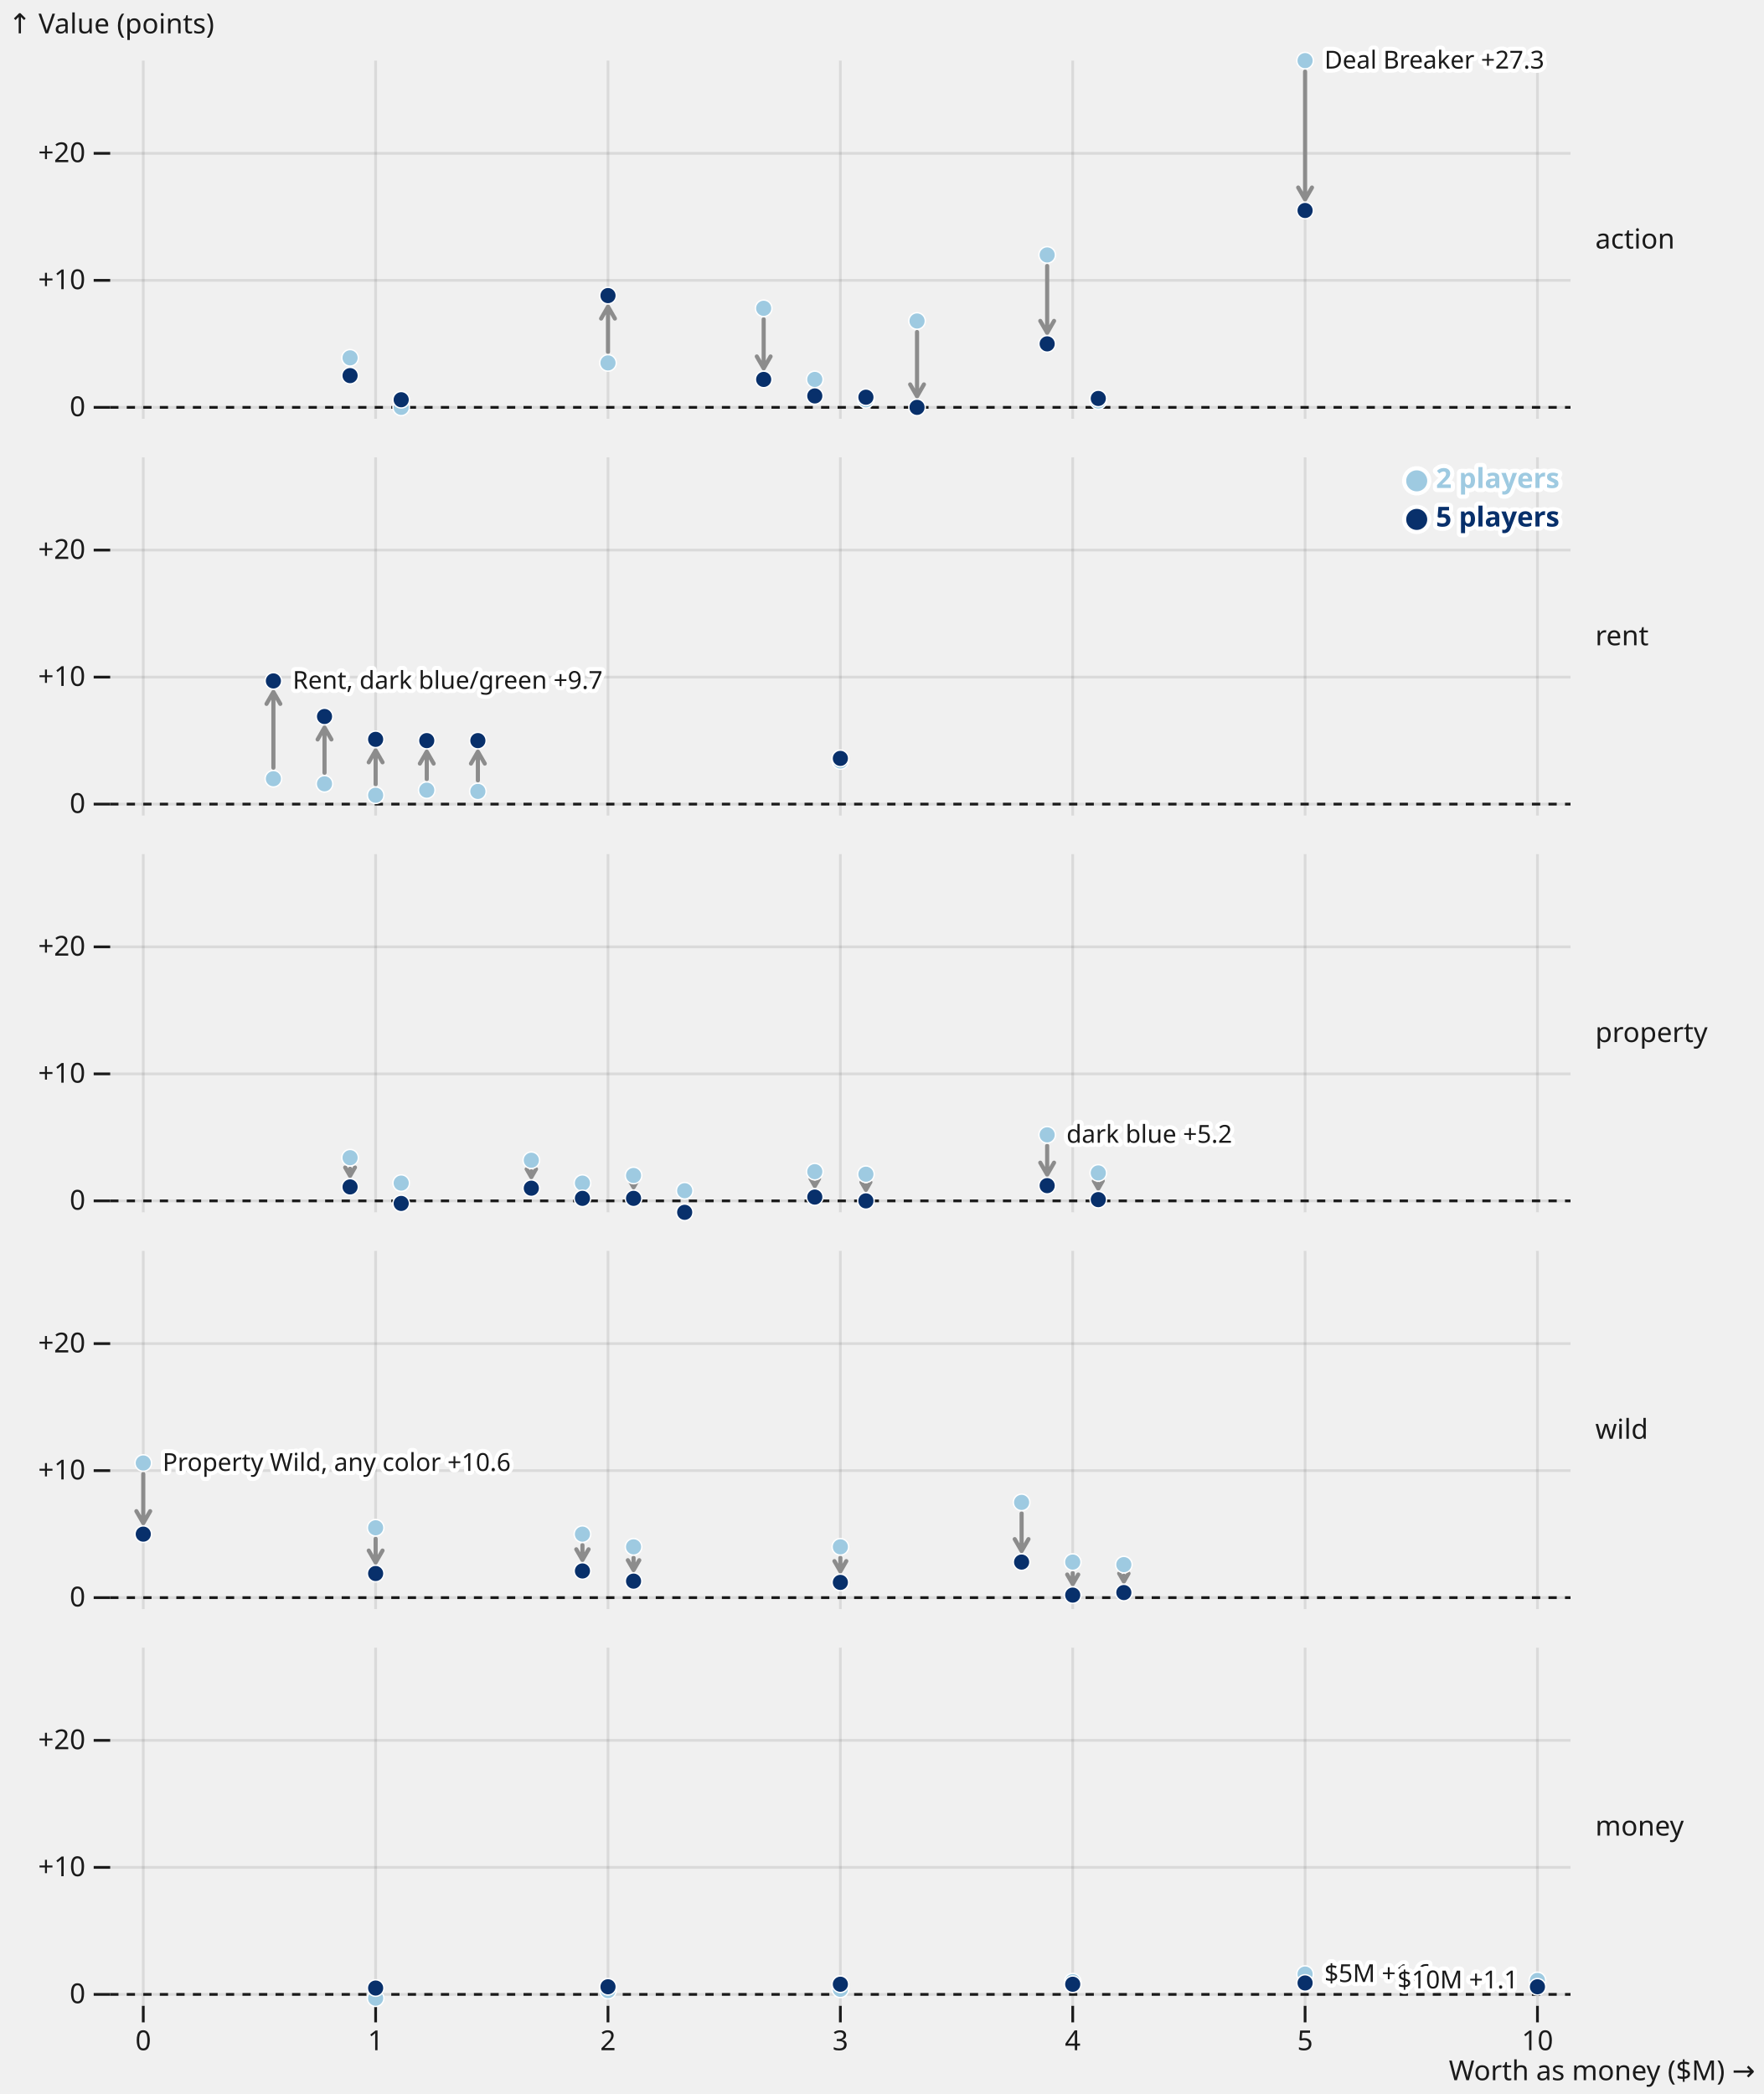
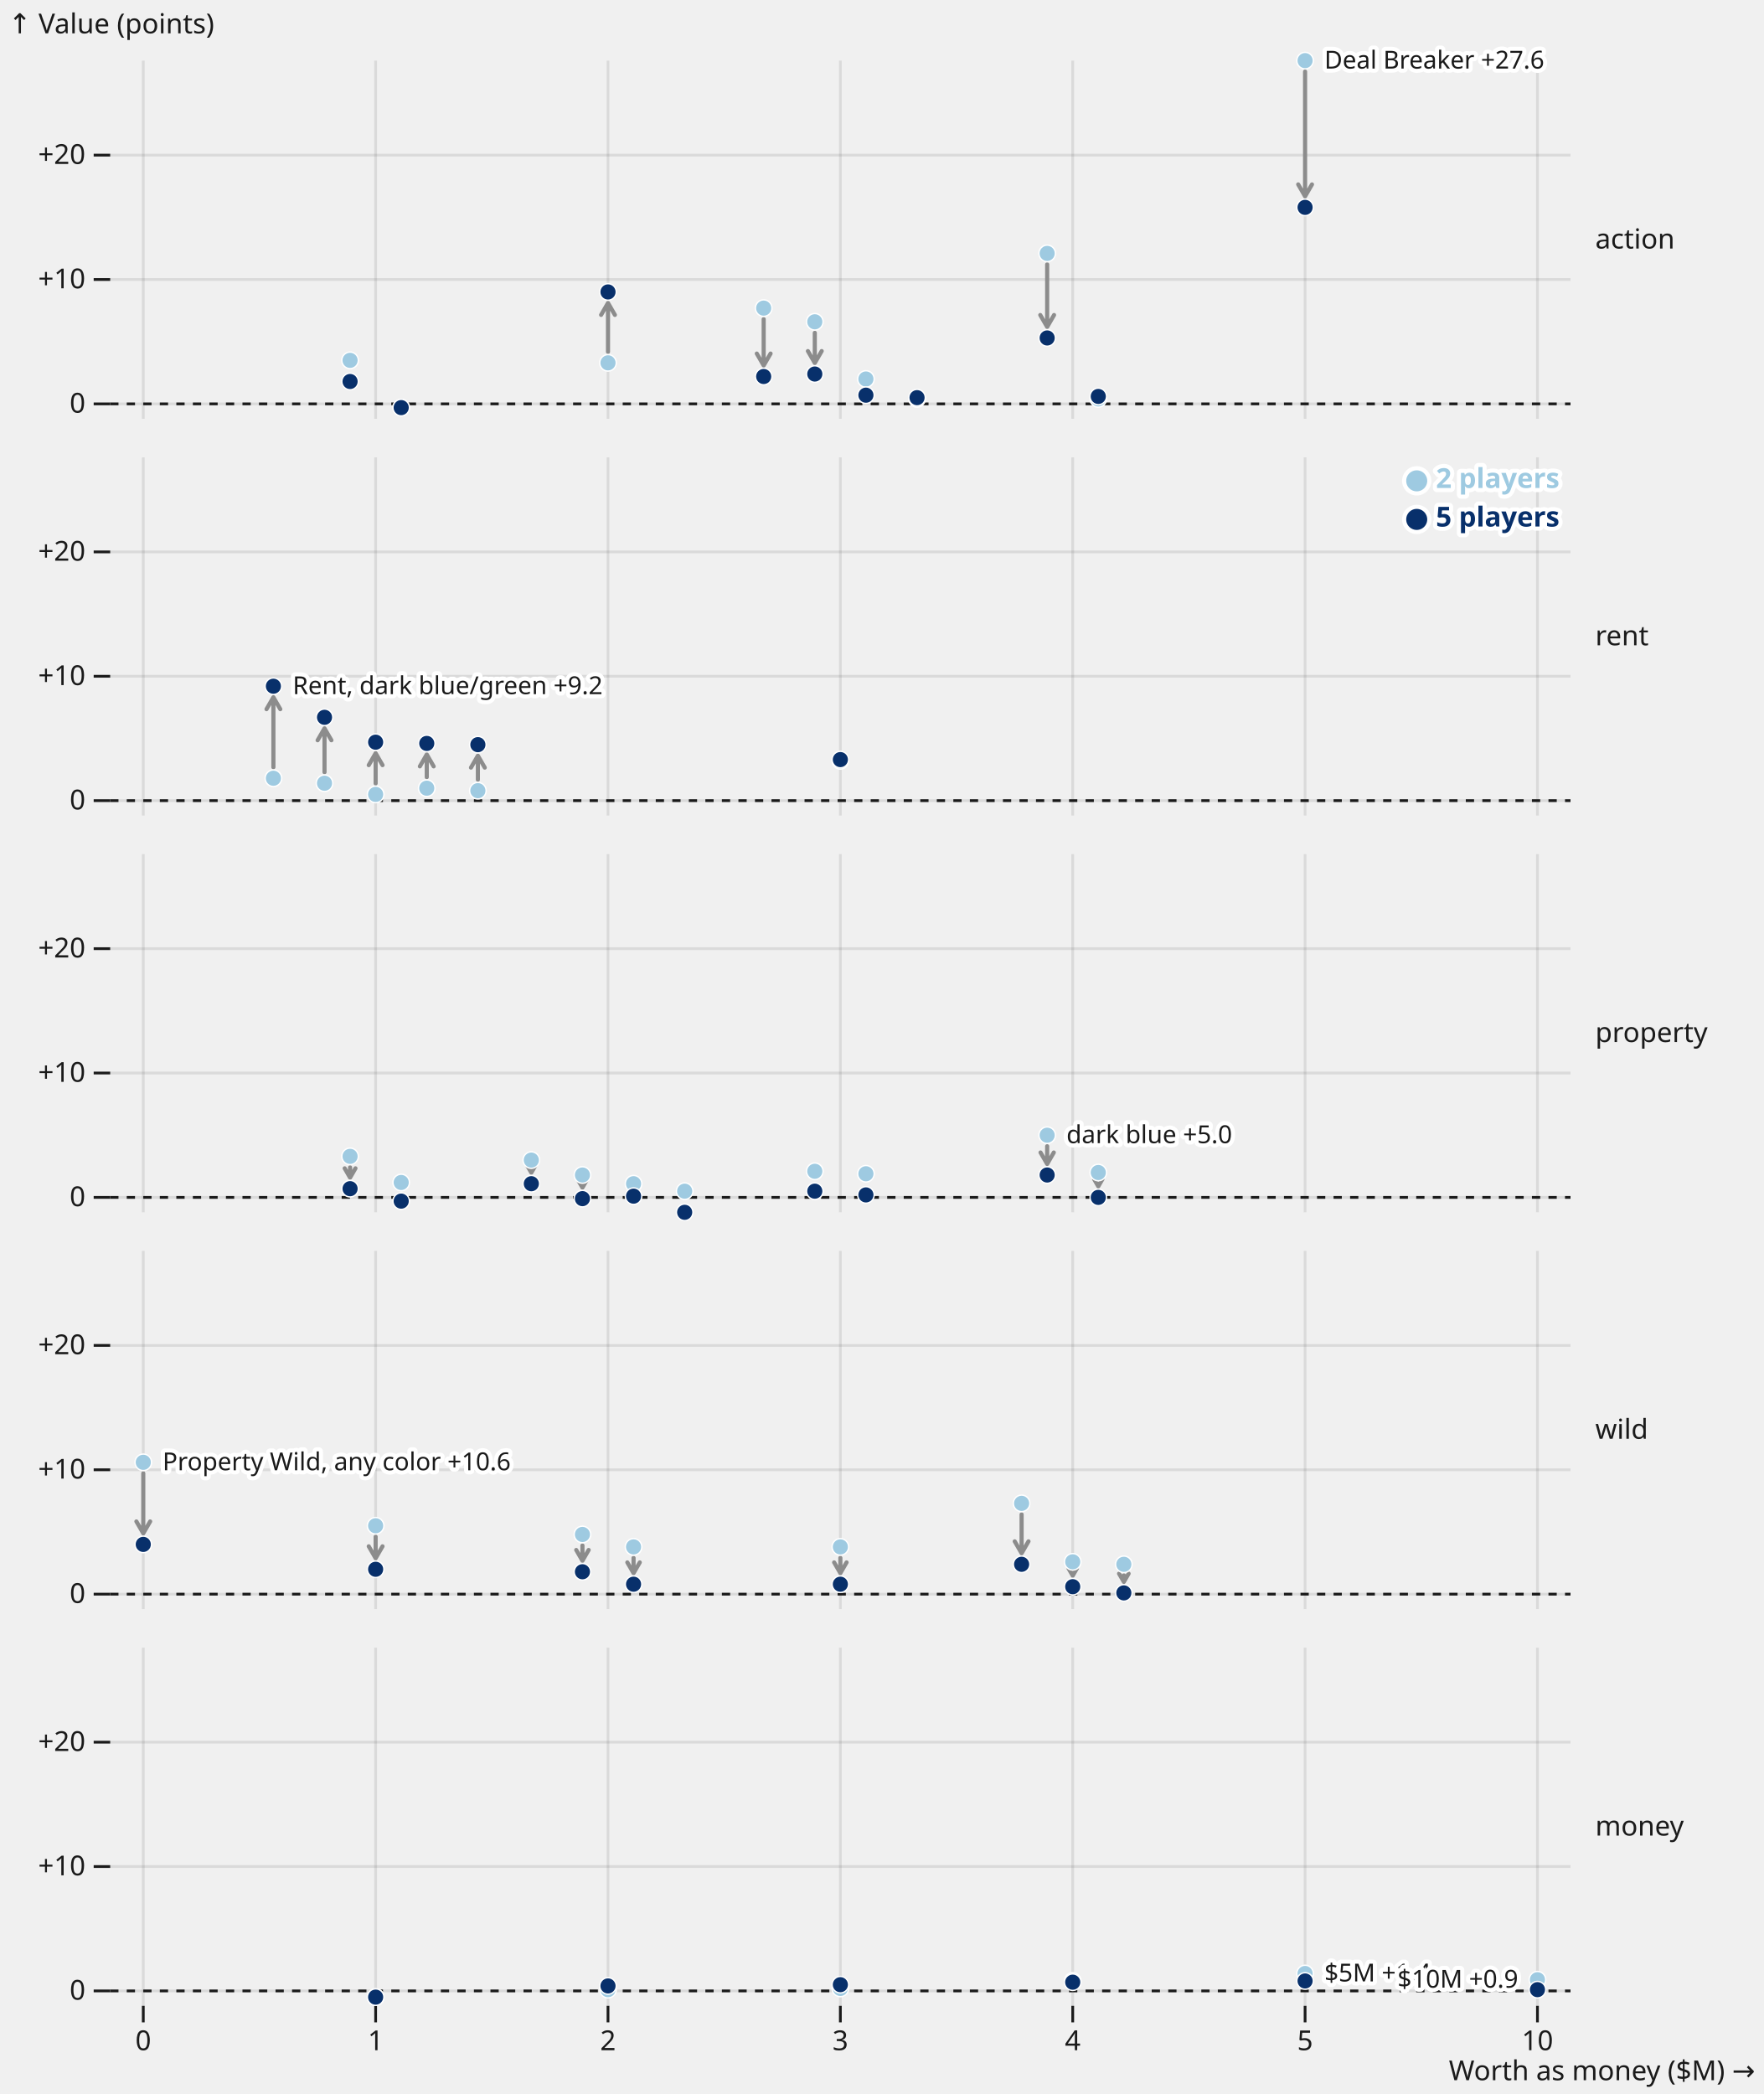
<svg xmlns="http://www.w3.org/2000/svg" class="plot-d6a7b5" fill="currentColor" font-family="system-ui, sans-serif" font-size="10" text-anchor="middle" width="640" height="760" viewBox="0 0 640 760" style="background: rgb(255, 255, 255); color: rgb(26, 26, 26);">
  <style>@media (prefers-color-scheme: dark) { :root { filter: invert(1) hue-rotate(180deg); background: none !important } }</style>
  <style>:where(.plot-d6a7b5) {
  --plot-background: white;
  display: block;
  height: auto;
  height: intrinsic;
  max-width: 100%;
}
:where(.plot-d6a7b5 text),
:where(.plot-d6a7b5 tspan) {
  white-space: pre;
}</style>
  <g aria-label="fy-axis tick label" transform="translate(9,0)">
    <g text-anchor="start" transform="translate(0,2)">
      <text y="0.32em" transform="translate(570,85)">action</text>
    </g>
    <g text-anchor="start" transform="translate(0,146)">
      <text y="0.32em" transform="translate(570,85)">rent</text>
    </g>
    <g text-anchor="start" transform="translate(0,290)">
      <text y="0.32em" transform="translate(570,85)">property</text>
    </g>
    <g text-anchor="start" transform="translate(0,434)">
      <text y="0.32em" transform="translate(570,85)">wild</text>
    </g>
    <g text-anchor="start" transform="translate(0,578)">
      <text y="0.32em" transform="translate(570,85)">money</text>
    </g>
  </g>
  <g aria-label="y-grid" aria-hidden="true">
    <g stroke="currentColor" stroke-opacity="0.1" transform="translate(0,2)">
-       <line x1="40" x2="570" y1="145.851" y2="145.851" />
-       <line x1="40" x2="570" y1="99.752" y2="99.752" />
-       <line x1="40" x2="570" y1="53.652" y2="53.652" />
+       <line x1="40" x2="570" y1="144.583" y2="144.583" />
+       <line x1="40" x2="570" y1="99.444" y2="99.444" />
+       <line x1="40" x2="570" y1="54.306" y2="54.306" />
    </g>
    <g stroke="currentColor" stroke-opacity="0.1" transform="translate(0,146)">
-       <line x1="40" x2="570" y1="145.851" y2="145.851" />
-       <line x1="40" x2="570" y1="99.752" y2="99.752" />
-       <line x1="40" x2="570" y1="53.652" y2="53.652" />
+       <line x1="40" x2="570" y1="144.583" y2="144.583" />
+       <line x1="40" x2="570" y1="99.444" y2="99.444" />
+       <line x1="40" x2="570" y1="54.306" y2="54.306" />
    </g>
    <g stroke="currentColor" stroke-opacity="0.1" transform="translate(0,290)">
-       <line x1="40" x2="570" y1="145.851" y2="145.851" />
-       <line x1="40" x2="570" y1="99.752" y2="99.752" />
-       <line x1="40" x2="570" y1="53.652" y2="53.652" />
+       <line x1="40" x2="570" y1="144.583" y2="144.583" />
+       <line x1="40" x2="570" y1="99.444" y2="99.444" />
+       <line x1="40" x2="570" y1="54.306" y2="54.306" />
    </g>
    <g stroke="currentColor" stroke-opacity="0.1" transform="translate(0,434)">
-       <line x1="40" x2="570" y1="145.851" y2="145.851" />
-       <line x1="40" x2="570" y1="99.752" y2="99.752" />
-       <line x1="40" x2="570" y1="53.652" y2="53.652" />
+       <line x1="40" x2="570" y1="144.583" y2="144.583" />
+       <line x1="40" x2="570" y1="99.444" y2="99.444" />
+       <line x1="40" x2="570" y1="54.306" y2="54.306" />
    </g>
    <g stroke="currentColor" stroke-opacity="0.1" transform="translate(0,578)">
-       <line x1="40" x2="570" y1="145.851" y2="145.851" />
-       <line x1="40" x2="570" y1="99.752" y2="99.752" />
-       <line x1="40" x2="570" y1="53.652" y2="53.652" />
+       <line x1="40" x2="570" y1="144.583" y2="144.583" />
+       <line x1="40" x2="570" y1="99.444" y2="99.444" />
+       <line x1="40" x2="570" y1="54.306" y2="54.306" />
    </g>
  </g>
  <g aria-label="y-axis tick" aria-hidden="true">
    <g fill="none" stroke="currentColor" transform="translate(0,2)">
-       <path transform="translate(40,145.8511)" d="M0,0L-6,0" />
-       <path transform="translate(40,99.75177)" d="M0,0L-6,0" />
-       <path transform="translate(40,53.65248)" d="M0,0L-6,0" />
+       <path transform="translate(40,144.5833)" d="M0,0L-6,0" />
+       <path transform="translate(40,99.44444)" d="M0,0L-6,0" />
+       <path transform="translate(40,54.30556)" d="M0,0L-6,0" />
    </g>
    <g fill="none" stroke="currentColor" transform="translate(0,146)">
-       <path transform="translate(40,145.8511)" d="M0,0L-6,0" />
-       <path transform="translate(40,99.75177)" d="M0,0L-6,0" />
-       <path transform="translate(40,53.65248)" d="M0,0L-6,0" />
+       <path transform="translate(40,144.5833)" d="M0,0L-6,0" />
+       <path transform="translate(40,99.44444)" d="M0,0L-6,0" />
+       <path transform="translate(40,54.30556)" d="M0,0L-6,0" />
    </g>
    <g fill="none" stroke="currentColor" transform="translate(0,290)">
-       <path transform="translate(40,145.8511)" d="M0,0L-6,0" />
-       <path transform="translate(40,99.75177)" d="M0,0L-6,0" />
-       <path transform="translate(40,53.65248)" d="M0,0L-6,0" />
+       <path transform="translate(40,144.5833)" d="M0,0L-6,0" />
+       <path transform="translate(40,99.44444)" d="M0,0L-6,0" />
+       <path transform="translate(40,54.30556)" d="M0,0L-6,0" />
    </g>
    <g fill="none" stroke="currentColor" transform="translate(0,434)">
-       <path transform="translate(40,145.8511)" d="M0,0L-6,0" />
-       <path transform="translate(40,99.75177)" d="M0,0L-6,0" />
-       <path transform="translate(40,53.65248)" d="M0,0L-6,0" />
+       <path transform="translate(40,144.5833)" d="M0,0L-6,0" />
+       <path transform="translate(40,99.44444)" d="M0,0L-6,0" />
+       <path transform="translate(40,54.30556)" d="M0,0L-6,0" />
    </g>
    <g fill="none" stroke="currentColor" transform="translate(0,578)">
-       <path transform="translate(40,145.8511)" d="M0,0L-6,0" />
-       <path transform="translate(40,99.75177)" d="M0,0L-6,0" />
-       <path transform="translate(40,53.65248)" d="M0,0L-6,0" />
+       <path transform="translate(40,144.5833)" d="M0,0L-6,0" />
+       <path transform="translate(40,99.44444)" d="M0,0L-6,0" />
+       <path transform="translate(40,54.30556)" d="M0,0L-6,0" />
    </g>
  </g>
  <g aria-label="y-axis tick label" transform="translate(-9,0)">
    <g text-anchor="end" font-variant="tabular-nums" transform="translate(0,2)">
-       <text y="0.32em" transform="translate(40,145.8511)">0</text>
-       <text y="0.32em" transform="translate(40,99.75177)">+10</text>
-       <text y="0.32em" transform="translate(40,53.65248)">+20</text>
+       <text y="0.32em" transform="translate(40,144.5833)">0</text>
+       <text y="0.32em" transform="translate(40,99.44444)">+10</text>
+       <text y="0.32em" transform="translate(40,54.30556)">+20</text>
    </g>
    <g text-anchor="end" font-variant="tabular-nums" transform="translate(0,146)">
-       <text y="0.32em" transform="translate(40,145.8511)">0</text>
-       <text y="0.32em" transform="translate(40,99.75177)">+10</text>
-       <text y="0.32em" transform="translate(40,53.65248)">+20</text>
+       <text y="0.32em" transform="translate(40,144.5833)">0</text>
+       <text y="0.32em" transform="translate(40,99.44444)">+10</text>
+       <text y="0.32em" transform="translate(40,54.30556)">+20</text>
    </g>
    <g text-anchor="end" font-variant="tabular-nums" transform="translate(0,290)">
-       <text y="0.32em" transform="translate(40,145.8511)">0</text>
-       <text y="0.32em" transform="translate(40,99.75177)">+10</text>
-       <text y="0.32em" transform="translate(40,53.65248)">+20</text>
+       <text y="0.32em" transform="translate(40,144.5833)">0</text>
+       <text y="0.32em" transform="translate(40,99.44444)">+10</text>
+       <text y="0.32em" transform="translate(40,54.30556)">+20</text>
    </g>
    <g text-anchor="end" font-variant="tabular-nums" transform="translate(0,434)">
-       <text y="0.32em" transform="translate(40,145.8511)">0</text>
-       <text y="0.32em" transform="translate(40,99.75177)">+10</text>
-       <text y="0.32em" transform="translate(40,53.65248)">+20</text>
+       <text y="0.32em" transform="translate(40,144.5833)">0</text>
+       <text y="0.32em" transform="translate(40,99.44444)">+10</text>
+       <text y="0.32em" transform="translate(40,54.30556)">+20</text>
    </g>
    <g text-anchor="end" font-variant="tabular-nums" transform="translate(0,578)">
-       <text y="0.32em" transform="translate(40,145.8511)">0</text>
-       <text y="0.32em" transform="translate(40,99.75177)">+10</text>
-       <text y="0.32em" transform="translate(40,53.65248)">+20</text>
+       <text y="0.32em" transform="translate(40,144.5833)">0</text>
+       <text y="0.32em" transform="translate(40,99.44444)">+10</text>
+       <text y="0.32em" transform="translate(40,54.30556)">+20</text>
    </g>
  </g>
  <g aria-label="y-axis label" text-anchor="start" transform="translate(-37,-17)">
    <text y="0.71em" transform="translate(40,22)">↑ Value (points)</text>
  </g>
  <g aria-label="x-grid" aria-hidden="true">
    <g stroke="currentColor" stroke-opacity="0.1" transform="translate(0,2)">
      <line x1="52" x2="52" y1="20" y2="150" />
      <line x1="136.333" x2="136.333" y1="20" y2="150" />
      <line x1="220.667" x2="220.667" y1="20" y2="150" />
      <line x1="305" x2="305" y1="20" y2="150" />
      <line x1="389.333" x2="389.333" y1="20" y2="150" />
      <line x1="473.667" x2="473.667" y1="20" y2="150" />
      <line x1="558" x2="558" y1="20" y2="150" />
    </g>
    <g stroke="currentColor" stroke-opacity="0.1" transform="translate(0,146)">
      <line x1="52" x2="52" y1="20" y2="150" />
      <line x1="136.333" x2="136.333" y1="20" y2="150" />
      <line x1="220.667" x2="220.667" y1="20" y2="150" />
      <line x1="305" x2="305" y1="20" y2="150" />
      <line x1="389.333" x2="389.333" y1="20" y2="150" />
      <line x1="473.667" x2="473.667" y1="20" y2="150" />
      <line x1="558" x2="558" y1="20" y2="150" />
    </g>
    <g stroke="currentColor" stroke-opacity="0.1" transform="translate(0,290)">
      <line x1="52" x2="52" y1="20" y2="150" />
      <line x1="136.333" x2="136.333" y1="20" y2="150" />
      <line x1="220.667" x2="220.667" y1="20" y2="150" />
      <line x1="305" x2="305" y1="20" y2="150" />
      <line x1="389.333" x2="389.333" y1="20" y2="150" />
      <line x1="473.667" x2="473.667" y1="20" y2="150" />
      <line x1="558" x2="558" y1="20" y2="150" />
    </g>
    <g stroke="currentColor" stroke-opacity="0.1" transform="translate(0,434)">
      <line x1="52" x2="52" y1="20" y2="150" />
      <line x1="136.333" x2="136.333" y1="20" y2="150" />
      <line x1="220.667" x2="220.667" y1="20" y2="150" />
      <line x1="305" x2="305" y1="20" y2="150" />
      <line x1="389.333" x2="389.333" y1="20" y2="150" />
      <line x1="473.667" x2="473.667" y1="20" y2="150" />
      <line x1="558" x2="558" y1="20" y2="150" />
    </g>
    <g stroke="currentColor" stroke-opacity="0.1" transform="translate(0,578)">
      <line x1="52" x2="52" y1="20" y2="150" />
      <line x1="136.333" x2="136.333" y1="20" y2="150" />
      <line x1="220.667" x2="220.667" y1="20" y2="150" />
      <line x1="305" x2="305" y1="20" y2="150" />
      <line x1="389.333" x2="389.333" y1="20" y2="150" />
      <line x1="473.667" x2="473.667" y1="20" y2="150" />
      <line x1="558" x2="558" y1="20" y2="150" />
    </g>
  </g>
  <g aria-label="x-axis tick" aria-hidden="true">
    <g fill="none" stroke="currentColor" transform="translate(0,578)">
      <path transform="translate(52,150)" d="M0,0L0,6" />
      <path transform="translate(136.3333,150)" d="M0,0L0,6" />
      <path transform="translate(220.6667,150)" d="M0,0L0,6" />
      <path transform="translate(305,150)" d="M0,0L0,6" />
      <path transform="translate(389.3333,150)" d="M0,0L0,6" />
      <path transform="translate(473.6667,150)" d="M0,0L0,6" />
      <path transform="translate(558,150)" d="M0,0L0,6" />
    </g>
  </g>
  <g aria-label="x-axis tick label" transform="translate(0,9)">
    <g font-variant="tabular-nums" transform="translate(0,578)">
      <text y="0.71em" transform="translate(52,150)">0</text>
      <text y="0.71em" transform="translate(136.3333,150)">1</text>
      <text y="0.71em" transform="translate(220.6667,150)">2</text>
      <text y="0.71em" transform="translate(305,150)">3</text>
      <text y="0.71em" transform="translate(389.3333,150)">4</text>
      <text y="0.71em" transform="translate(473.6667,150)">5</text>
      <text y="0.71em" transform="translate(558,150)">10</text>
    </g>
  </g>
  <g aria-label="x-axis label" text-anchor="end" transform="translate(67,27)">
    <text transform="translate(570,728)">Worth as money ($M) →</text>
  </g>
  <g aria-label="rule">
    <g stroke="#1a1a1a" stroke-dasharray="3,3" transform="translate(0,2)">
-       <line x1="40" x2="570" y1="145.851" y2="145.851" />
+       <line x1="40" x2="570" y1="144.583" y2="144.583" />
    </g>
    <g stroke="#1a1a1a" stroke-dasharray="3,3" transform="translate(0,146)">
-       <line x1="40" x2="570" y1="145.851" y2="145.851" />
+       <line x1="40" x2="570" y1="144.583" y2="144.583" />
    </g>
    <g stroke="#1a1a1a" stroke-dasharray="3,3" transform="translate(0,290)">
-       <line x1="40" x2="570" y1="145.851" y2="145.851" />
+       <line x1="40" x2="570" y1="144.583" y2="144.583" />
    </g>
    <g stroke="#1a1a1a" stroke-dasharray="3,3" transform="translate(0,434)">
-       <line x1="40" x2="570" y1="145.851" y2="145.851" />
+       <line x1="40" x2="570" y1="144.583" y2="144.583" />
    </g>
    <g stroke="#1a1a1a" stroke-dasharray="3,3" transform="translate(0,578)">
-       <line x1="40" x2="570" y1="145.851" y2="145.851" />
+       <line x1="40" x2="570" y1="144.583" y2="144.583" />
    </g>
  </g>
  <g aria-label="arrow">
    <g fill="none" stroke="#8c8c8c" stroke-width="1.5" stroke-linecap="round" stroke-miterlimit="1" transform="translate(0,2)">
-       <path d="M473.667,24L473.667,70.397M476.167,66.067L473.667,70.397L471.167,66.067" />
-       <path d="M220.667,125.716L220.667,109.284M218.167,113.614L220.667,109.284L223.167,113.614" />
-       <path d="M380.057,94.532L380.057,118.801M382.557,114.471L380.057,118.801L377.557,114.471" />
-       <path d="M277.17,113.894L277.17,131.709M279.67,127.379L277.17,131.709L274.67,127.379" />
-       <path />
-       <path />
-       <path d="M332.83,118.504L332.83,141.851M335.33,137.521L332.83,141.851L330.33,137.521" />
+       <path d="M473.667,24L473.667,69.264M476.167,64.934L473.667,69.264L471.167,64.934" />
+       <path d="M220.667,125.688L220.667,107.958M218.167,112.288L220.667,107.958L223.167,112.288" />
+       <path d="M380.057,93.965L380.057,116.66M382.557,112.33L380.057,116.66L377.557,112.33" />
+       <path d="M277.17,113.826L277.17,130.653M279.67,126.323L277.17,130.653L274.67,126.323" />
+       <path d="M295.723,118.792L295.723,129.75M298.223,125.42L295.723,129.75L293.223,125.42" />
+       <path />
+       <path />
    </g>
    <g fill="none" stroke="#8c8c8c" stroke-width="1.5" stroke-linecap="round" stroke-miterlimit="1" transform="translate(0,146)">
-       <path d="M99.227,132.631L99.227,105.135M96.727,109.465L99.227,105.135L101.727,109.465" />
-       <path d="M117.78,134.475L117.78,118.043M115.28,122.373L117.78,118.043L120.28,122.373" />
-       <path d="M136.333,138.624L136.333,126.34M133.833,130.671L136.333,126.34L138.833,130.671" />
-       <path d="M154.887,136.78L154.887,126.801M152.387,131.132L154.887,126.801L157.387,131.132" />
-       <path d="M173.44,137.241L173.44,126.801M170.94,131.132L173.44,126.801L175.94,131.132" />
+       <path d="M99.227,132.458L99.227,107.056M96.727,111.386L99.227,107.056L101.727,111.386" />
+       <path d="M117.78,134.264L117.78,118.34M115.28,122.67L117.78,118.34L120.28,122.67" />
+       <path d="M136.333,138.326L136.333,127.368M133.833,131.698L136.333,127.368L138.833,131.698" />
+       <path d="M154.887,136.069L154.887,127.819M152.387,132.15L154.887,127.819L157.387,132.15" />
+       <path d="M173.44,136.972L173.44,128.271M170.94,132.601L173.44,128.271L175.94,132.601" />
    </g>
    <g fill="none" stroke="#8c8c8c" stroke-width="1.5" stroke-linecap="round" stroke-miterlimit="1" transform="translate(0,290)">
-       <path d="M380.057,125.879L380.057,136.319M382.557,131.989L380.057,136.319L377.557,131.989" />
-       <path d="M127.057,134.177L127.057,136.78M128.824,133.719L127.057,136.78L125.29,133.719" />
-       <path d="M192.837,135.099L192.837,137.241M194.527,134.313L192.837,137.241L191.146,134.313" />
-       <path d="M295.723,139.248L295.723,140.468M297.26,137.807L295.723,140.468L294.187,137.807" />
-       <path d="M314.277,140.17L314.277,141.851M315.89,139.056L314.277,141.851L312.663,139.056" />
-       <path />
-       <path d="M398.61,139.709L398.61,141.39M400.223,138.595L398.61,141.39L396.997,138.595" />
-       <path d="M229.943,140.631L229.943,140.929M231.326,138.534L229.943,140.929L228.56,138.534" />
+       <path d="M380.057,126.014L380.057,132.458M382.464,128.289L380.057,132.458L377.649,128.289" />
+       <path d="M192.837,135.042L192.837,135.618M194.266,133.142L192.837,135.618L191.407,133.142" />
+       <path d="M127.057,133.688L127.057,137.424M129.013,134.036L127.057,137.424L125.101,134.036" />
+       <path />
+       <path d="M398.61,139.556L398.61,140.583M400.115,137.977L398.61,140.583L397.105,137.977" />
+       <path />
+       <path d="M211.39,140.458L211.39,141.035M212.819,138.559L211.39,141.035L209.961,138.559" />
+       <path />
      <path />
      <path />
    </g>
    <g fill="none" stroke="#8c8c8c" stroke-width="1.5" stroke-linecap="round" stroke-miterlimit="1" transform="translate(0,434)">
-       <path d="M52,100.986L52,118.801M54.5,114.471L52,118.801L49.5,114.471" />
-       <path d="M370.78,115.277L370.78,128.943M373.28,124.613L370.78,128.943L368.28,124.613" />
-       <path d="M136.333,124.496L136.333,133.092M138.833,128.762L136.333,133.092L133.833,128.762" />
-       <path d="M211.39,126.801L211.39,132.17M213.618,128.311L211.39,132.17L209.162,128.311" />
-       <path d="M229.943,131.411L229.943,135.858M232.018,132.265L229.943,135.858L227.869,132.265" />
-       <path d="M305,131.411L305,136.319M307.151,132.593L305,136.319L302.849,132.593" />
-       <path d="M389.333,136.943L389.333,140.929M391.331,137.469L389.333,140.929L387.336,137.469" />
-       <path d="M407.887,137.865L407.887,140.007M409.577,137.079L407.887,140.007L406.196,137.079" />
+       <path d="M52,100.736L52,122.528M54.5,118.198L52,122.528L49.5,118.198" />
+       <path d="M370.78,115.632L370.78,129.75M373.28,125.42L370.78,129.75L368.28,125.42" />
+       <path d="M136.333,123.757L136.333,131.556M138.833,127.225L136.333,131.556L133.833,127.225" />
+       <path d="M211.39,126.917L211.39,132.458M213.647,128.549L211.39,132.458L209.133,128.549" />
+       <path d="M305,131.431L305,136.972M307.257,133.063L305,136.972L302.743,133.063" />
+       <path d="M229.943,131.431L229.943,136.972M232.2,133.063L229.943,136.972L227.686,133.063" />
+       <path d="M389.333,136.847L389.333,137.875M390.838,135.269L389.333,137.875L387.829,135.269" />
+       <path d="M407.887,137.75L407.887,140.132M409.617,137.135L407.887,140.132L406.156,137.135" />
    </g>
  </g>
  <g aria-label="dot">
    <g stroke="#ffffff" stroke-width="0.5" transform="translate(0,2)">
      <circle cx="473.667" cy="20" r="3" fill="#9ecae1" />
-       <circle cx="473.667" cy="74.397" r="3" fill="#08306b" />
-       <circle cx="220.667" cy="129.716" r="3" fill="#9ecae1" />
-       <circle cx="220.667" cy="105.284" r="3" fill="#08306b" />
-       <circle cx="380.057" cy="90.532" r="3" fill="#9ecae1" />
-       <circle cx="380.057" cy="122.801" r="3" fill="#08306b" />
-       <circle cx="277.17" cy="109.894" r="3" fill="#9ecae1" />
-       <circle cx="277.17" cy="135.709" r="3" fill="#08306b" />
-       <circle cx="127.057" cy="127.872" r="3" fill="#9ecae1" />
-       <circle cx="127.057" cy="134.326" r="3" fill="#08306b" />
-       <circle cx="295.723" cy="135.709" r="3" fill="#9ecae1" />
-       <circle cx="295.723" cy="141.702" r="3" fill="#08306b" />
-       <circle cx="314.277" cy="143.085" r="3" fill="#9ecae1" />
-       <circle cx="314.277" cy="142.163" r="3" fill="#08306b" />
-       <circle cx="398.61" cy="143.546" r="3" fill="#9ecae1" />
-       <circle cx="398.61" cy="142.624" r="3" fill="#08306b" />
-       <circle cx="332.83" cy="114.504" r="3" fill="#9ecae1" />
-       <circle cx="332.83" cy="145.851" r="3" fill="#08306b" />
-       <circle cx="145.61" cy="145.851" r="3" fill="#9ecae1" />
-       <circle cx="145.61" cy="143.085" r="3" fill="#08306b" />
+       <circle cx="473.667" cy="73.264" r="3" fill="#08306b" />
+       <circle cx="220.667" cy="129.688" r="3" fill="#9ecae1" />
+       <circle cx="220.667" cy="103.958" r="3" fill="#08306b" />
+       <circle cx="380.057" cy="89.965" r="3" fill="#9ecae1" />
+       <circle cx="380.057" cy="120.66" r="3" fill="#08306b" />
+       <circle cx="277.17" cy="109.826" r="3" fill="#9ecae1" />
+       <circle cx="277.17" cy="134.653" r="3" fill="#08306b" />
+       <circle cx="295.723" cy="114.792" r="3" fill="#9ecae1" />
+       <circle cx="295.723" cy="133.75" r="3" fill="#08306b" />
+       <circle cx="127.057" cy="128.785" r="3" fill="#9ecae1" />
+       <circle cx="127.057" cy="136.458" r="3" fill="#08306b" />
+       <circle cx="314.277" cy="135.556" r="3" fill="#9ecae1" />
+       <circle cx="314.277" cy="141.424" r="3" fill="#08306b" />
+       <circle cx="398.61" cy="142.778" r="3" fill="#9ecae1" />
+       <circle cx="398.61" cy="141.875" r="3" fill="#08306b" />
+       <circle cx="332.83" cy="142.778" r="3" fill="#9ecae1" />
+       <circle cx="332.83" cy="142.326" r="3" fill="#08306b" />
+       <circle cx="145.61" cy="145.938" r="3" fill="#9ecae1" />
+       <circle cx="145.61" cy="145.938" r="3" fill="#08306b" />
    </g>
    <g stroke="#ffffff" stroke-width="0.5" transform="translate(0,146)">
-       <circle cx="99.227" cy="136.631" r="3" fill="#9ecae1" />
-       <circle cx="99.227" cy="101.135" r="3" fill="#08306b" />
-       <circle cx="117.78" cy="138.475" r="3" fill="#9ecae1" />
-       <circle cx="117.78" cy="114.043" r="3" fill="#08306b" />
-       <circle cx="305" cy="130.177" r="3" fill="#9ecae1" />
-       <circle cx="305" cy="129.255" r="3" fill="#08306b" />
-       <circle cx="136.333" cy="142.624" r="3" fill="#9ecae1" />
-       <circle cx="136.333" cy="122.34" r="3" fill="#08306b" />
-       <circle cx="154.887" cy="140.78" r="3" fill="#9ecae1" />
-       <circle cx="154.887" cy="122.801" r="3" fill="#08306b" />
-       <circle cx="173.44" cy="141.241" r="3" fill="#9ecae1" />
-       <circle cx="173.44" cy="122.801" r="3" fill="#08306b" />
+       <circle cx="99.227" cy="136.458" r="3" fill="#9ecae1" />
+       <circle cx="99.227" cy="103.056" r="3" fill="#08306b" />
+       <circle cx="117.78" cy="138.264" r="3" fill="#9ecae1" />
+       <circle cx="117.78" cy="114.34" r="3" fill="#08306b" />
+       <circle cx="136.333" cy="142.326" r="3" fill="#9ecae1" />
+       <circle cx="136.333" cy="123.368" r="3" fill="#08306b" />
+       <circle cx="305" cy="130.139" r="3" fill="#9ecae1" />
+       <circle cx="305" cy="129.688" r="3" fill="#08306b" />
+       <circle cx="154.887" cy="140.069" r="3" fill="#9ecae1" />
+       <circle cx="154.887" cy="123.819" r="3" fill="#08306b" />
+       <circle cx="173.44" cy="140.972" r="3" fill="#9ecae1" />
+       <circle cx="173.44" cy="124.271" r="3" fill="#08306b" />
    </g>
    <g stroke="#ffffff" stroke-width="0.5" transform="translate(0,290)">
-       <circle cx="380.057" cy="121.879" r="3" fill="#9ecae1" />
-       <circle cx="380.057" cy="140.319" r="3" fill="#08306b" />
-       <circle cx="127.057" cy="130.177" r="3" fill="#9ecae1" />
-       <circle cx="127.057" cy="140.78" r="3" fill="#08306b" />
-       <circle cx="192.837" cy="131.099" r="3" fill="#9ecae1" />
-       <circle cx="192.837" cy="141.241" r="3" fill="#08306b" />
-       <circle cx="295.723" cy="135.248" r="3" fill="#9ecae1" />
-       <circle cx="295.723" cy="144.468" r="3" fill="#08306b" />
-       <circle cx="314.277" cy="136.17" r="3" fill="#9ecae1" />
-       <circle cx="314.277" cy="145.851" r="3" fill="#08306b" />
-       <circle cx="211.39" cy="139.397" r="3" fill="#9ecae1" />
-       <circle cx="211.39" cy="144.929" r="3" fill="#08306b" />
-       <circle cx="398.61" cy="135.709" r="3" fill="#9ecae1" />
-       <circle cx="398.61" cy="145.39" r="3" fill="#08306b" />
-       <circle cx="229.943" cy="136.631" r="3" fill="#9ecae1" />
-       <circle cx="229.943" cy="144.929" r="3" fill="#08306b" />
-       <circle cx="145.61" cy="139.397" r="3" fill="#9ecae1" />
-       <circle cx="145.61" cy="146.773" r="3" fill="#08306b" />
-       <circle cx="248.497" cy="142.163" r="3" fill="#9ecae1" />
+       <circle cx="380.057" cy="122.014" r="3" fill="#9ecae1" />
+       <circle cx="380.057" cy="136.458" r="3" fill="#08306b" />
+       <circle cx="192.837" cy="131.042" r="3" fill="#9ecae1" />
+       <circle cx="192.837" cy="139.618" r="3" fill="#08306b" />
+       <circle cx="127.057" cy="129.688" r="3" fill="#9ecae1" />
+       <circle cx="127.057" cy="141.424" r="3" fill="#08306b" />
+       <circle cx="295.723" cy="135.104" r="3" fill="#9ecae1" />
+       <circle cx="295.723" cy="142.326" r="3" fill="#08306b" />
+       <circle cx="398.61" cy="135.556" r="3" fill="#9ecae1" />
+       <circle cx="398.61" cy="144.583" r="3" fill="#08306b" />
+       <circle cx="314.277" cy="136.007" r="3" fill="#9ecae1" />
+       <circle cx="314.277" cy="143.681" r="3" fill="#08306b" />
+       <circle cx="211.39" cy="136.458" r="3" fill="#9ecae1" />
+       <circle cx="211.39" cy="145.035" r="3" fill="#08306b" />
+       <circle cx="229.943" cy="139.618" r="3" fill="#9ecae1" />
+       <circle cx="229.943" cy="144.132" r="3" fill="#08306b" />
+       <circle cx="145.61" cy="139.167" r="3" fill="#9ecae1" />
+       <circle cx="145.61" cy="145.938" r="3" fill="#08306b" />
+       <circle cx="248.497" cy="142.326" r="3" fill="#9ecae1" />
      <circle cx="248.497" cy="150" r="3" fill="#08306b" />
    </g>
    <g stroke="#ffffff" stroke-width="0.5" transform="translate(0,434)">
-       <circle cx="52" cy="96.986" r="3" fill="#9ecae1" />
-       <circle cx="52" cy="122.801" r="3" fill="#08306b" />
-       <circle cx="370.78" cy="111.277" r="3" fill="#9ecae1" />
-       <circle cx="370.78" cy="132.943" r="3" fill="#08306b" />
-       <circle cx="136.333" cy="120.496" r="3" fill="#9ecae1" />
-       <circle cx="136.333" cy="137.092" r="3" fill="#08306b" />
-       <circle cx="211.39" cy="122.801" r="3" fill="#9ecae1" />
-       <circle cx="211.39" cy="136.17" r="3" fill="#08306b" />
-       <circle cx="229.943" cy="127.411" r="3" fill="#9ecae1" />
-       <circle cx="229.943" cy="139.858" r="3" fill="#08306b" />
-       <circle cx="305" cy="127.411" r="3" fill="#9ecae1" />
-       <circle cx="305" cy="140.319" r="3" fill="#08306b" />
-       <circle cx="389.333" cy="132.943" r="3" fill="#9ecae1" />
-       <circle cx="389.333" cy="144.929" r="3" fill="#08306b" />
-       <circle cx="407.887" cy="133.865" r="3" fill="#9ecae1" />
-       <circle cx="407.887" cy="144.007" r="3" fill="#08306b" />
+       <circle cx="52" cy="96.736" r="3" fill="#9ecae1" />
+       <circle cx="52" cy="126.528" r="3" fill="#08306b" />
+       <circle cx="370.78" cy="111.632" r="3" fill="#9ecae1" />
+       <circle cx="370.78" cy="133.75" r="3" fill="#08306b" />
+       <circle cx="136.333" cy="119.757" r="3" fill="#9ecae1" />
+       <circle cx="136.333" cy="135.556" r="3" fill="#08306b" />
+       <circle cx="211.39" cy="122.917" r="3" fill="#9ecae1" />
+       <circle cx="211.39" cy="136.458" r="3" fill="#08306b" />
+       <circle cx="305" cy="127.431" r="3" fill="#9ecae1" />
+       <circle cx="305" cy="140.972" r="3" fill="#08306b" />
+       <circle cx="229.943" cy="127.431" r="3" fill="#9ecae1" />
+       <circle cx="229.943" cy="140.972" r="3" fill="#08306b" />
+       <circle cx="389.333" cy="132.847" r="3" fill="#9ecae1" />
+       <circle cx="389.333" cy="141.875" r="3" fill="#08306b" />
+       <circle cx="407.887" cy="133.75" r="3" fill="#9ecae1" />
+       <circle cx="407.887" cy="144.132" r="3" fill="#08306b" />
    </g>
    <g stroke="#ffffff" stroke-width="0.5" transform="translate(0,578)">
-       <circle cx="473.667" cy="138.475" r="3" fill="#9ecae1" />
-       <circle cx="473.667" cy="141.702" r="3" fill="#08306b" />
-       <circle cx="389.333" cy="141.241" r="3" fill="#9ecae1" />
-       <circle cx="389.333" cy="142.163" r="3" fill="#08306b" />
-       <circle cx="220.667" cy="144.468" r="3" fill="#9ecae1" />
-       <circle cx="220.667" cy="143.085" r="3" fill="#08306b" />
-       <circle cx="305" cy="144.007" r="3" fill="#9ecae1" />
-       <circle cx="305" cy="142.163" r="3" fill="#08306b" />
-       <circle cx="558" cy="140.78" r="3" fill="#9ecae1" />
-       <circle cx="558" cy="143.085" r="3" fill="#08306b" />
-       <circle cx="136.333" cy="147.234" r="3" fill="#9ecae1" />
-       <circle cx="136.333" cy="143.546" r="3" fill="#08306b" />
+       <circle cx="473.667" cy="138.264" r="3" fill="#9ecae1" />
+       <circle cx="473.667" cy="140.972" r="3" fill="#08306b" />
+       <circle cx="389.333" cy="140.972" r="3" fill="#9ecae1" />
+       <circle cx="389.333" cy="141.424" r="3" fill="#08306b" />
+       <circle cx="220.667" cy="144.132" r="3" fill="#9ecae1" />
+       <circle cx="220.667" cy="142.778" r="3" fill="#08306b" />
+       <circle cx="558" cy="140.521" r="3" fill="#9ecae1" />
+       <circle cx="558" cy="144.132" r="3" fill="#08306b" />
+       <circle cx="305" cy="143.681" r="3" fill="#9ecae1" />
+       <circle cx="305" cy="142.326" r="3" fill="#08306b" />
+       <circle cx="136.333" cy="146.84" r="3" fill="#9ecae1" />
+       <circle cx="136.333" cy="146.84" r="3" fill="#08306b" />
    </g>
  </g>
  <g aria-label="text" transform="translate(7,0)">
    <g stroke="#ffffff" stroke-width="3" stroke-linejoin="round" paint-order="stroke" text-anchor="start" font-size="9" transform="translate(0,2)">
-       <text y="0.32em" transform="translate(473.6667,20)">Deal Breaker +27.3</text>
+       <text y="0.32em" transform="translate(473.6667,20)">Deal Breaker +27.6</text>
    </g>
    <g stroke="#ffffff" stroke-width="3" stroke-linejoin="round" paint-order="stroke" text-anchor="start" font-size="9" transform="translate(0,146)">
-       <text y="0.32em" transform="translate(99.22667,101.1348)">Rent, dark blue/green +9.7</text>
+       <text y="0.32em" transform="translate(99.22667,103.0556)">Rent, dark blue/green +9.2</text>
    </g>
    <g stroke="#ffffff" stroke-width="3" stroke-linejoin="round" paint-order="stroke" text-anchor="start" font-size="9" transform="translate(0,290)">
-       <text y="0.32em" transform="translate(380.0567,121.8794)">dark blue +5.2</text>
+       <text y="0.32em" transform="translate(380.0567,122.0139)">dark blue +5.0</text>
    </g>
    <g stroke="#ffffff" stroke-width="3" stroke-linejoin="round" paint-order="stroke" text-anchor="start" font-size="9" transform="translate(0,434)">
-       <text y="0.32em" transform="translate(52,96.98582)">Property Wild, any color +10.6</text>
+       <text y="0.32em" transform="translate(52,96.73611)">Property Wild, any color +10.6</text>
    </g>
    <g stroke="#ffffff" stroke-width="3" stroke-linejoin="round" paint-order="stroke" text-anchor="start" font-size="9" transform="translate(0,578)">
-       <text y="0.32em" transform="translate(473.6667,138.4752)">$5M +1.6</text>
+       <text y="0.32em" transform="translate(473.6667,138.2639)">$5M +1.4</text>
    </g>
  </g>
  <g aria-label="text" transform="translate(-7,0)">
    <g stroke="#ffffff" stroke-width="3" stroke-linejoin="round" paint-order="stroke" text-anchor="end" font-size="9" transform="translate(0,578)">
-       <text y="0.32em" transform="translate(558,140.7801)">$10M +1.1</text>
+       <text y="0.32em" transform="translate(558,140.5208)">$10M +0.9</text>
    </g>
  </g>
  <g aria-label="text" transform="translate(-4,4)">
    <g fill="#9ecae1" stroke="#ffffff" stroke-width="3" stroke-linejoin="round" paint-order="stroke" text-anchor="end" font-size="10" font-weight="bold" transform="translate(0,146)">
      <text y="0.71em" transform="translate(570,20)">● 2 players</text>
    </g>
  </g>
  <g aria-label="text" transform="translate(-4,18)">
    <g fill="#08306b" stroke="#ffffff" stroke-width="3" stroke-linejoin="round" paint-order="stroke" text-anchor="end" font-size="10" font-weight="bold" transform="translate(0,146)">
      <text y="0.71em" transform="translate(570,20)">● 5 players</text>
    </g>
  </g>
</svg>
